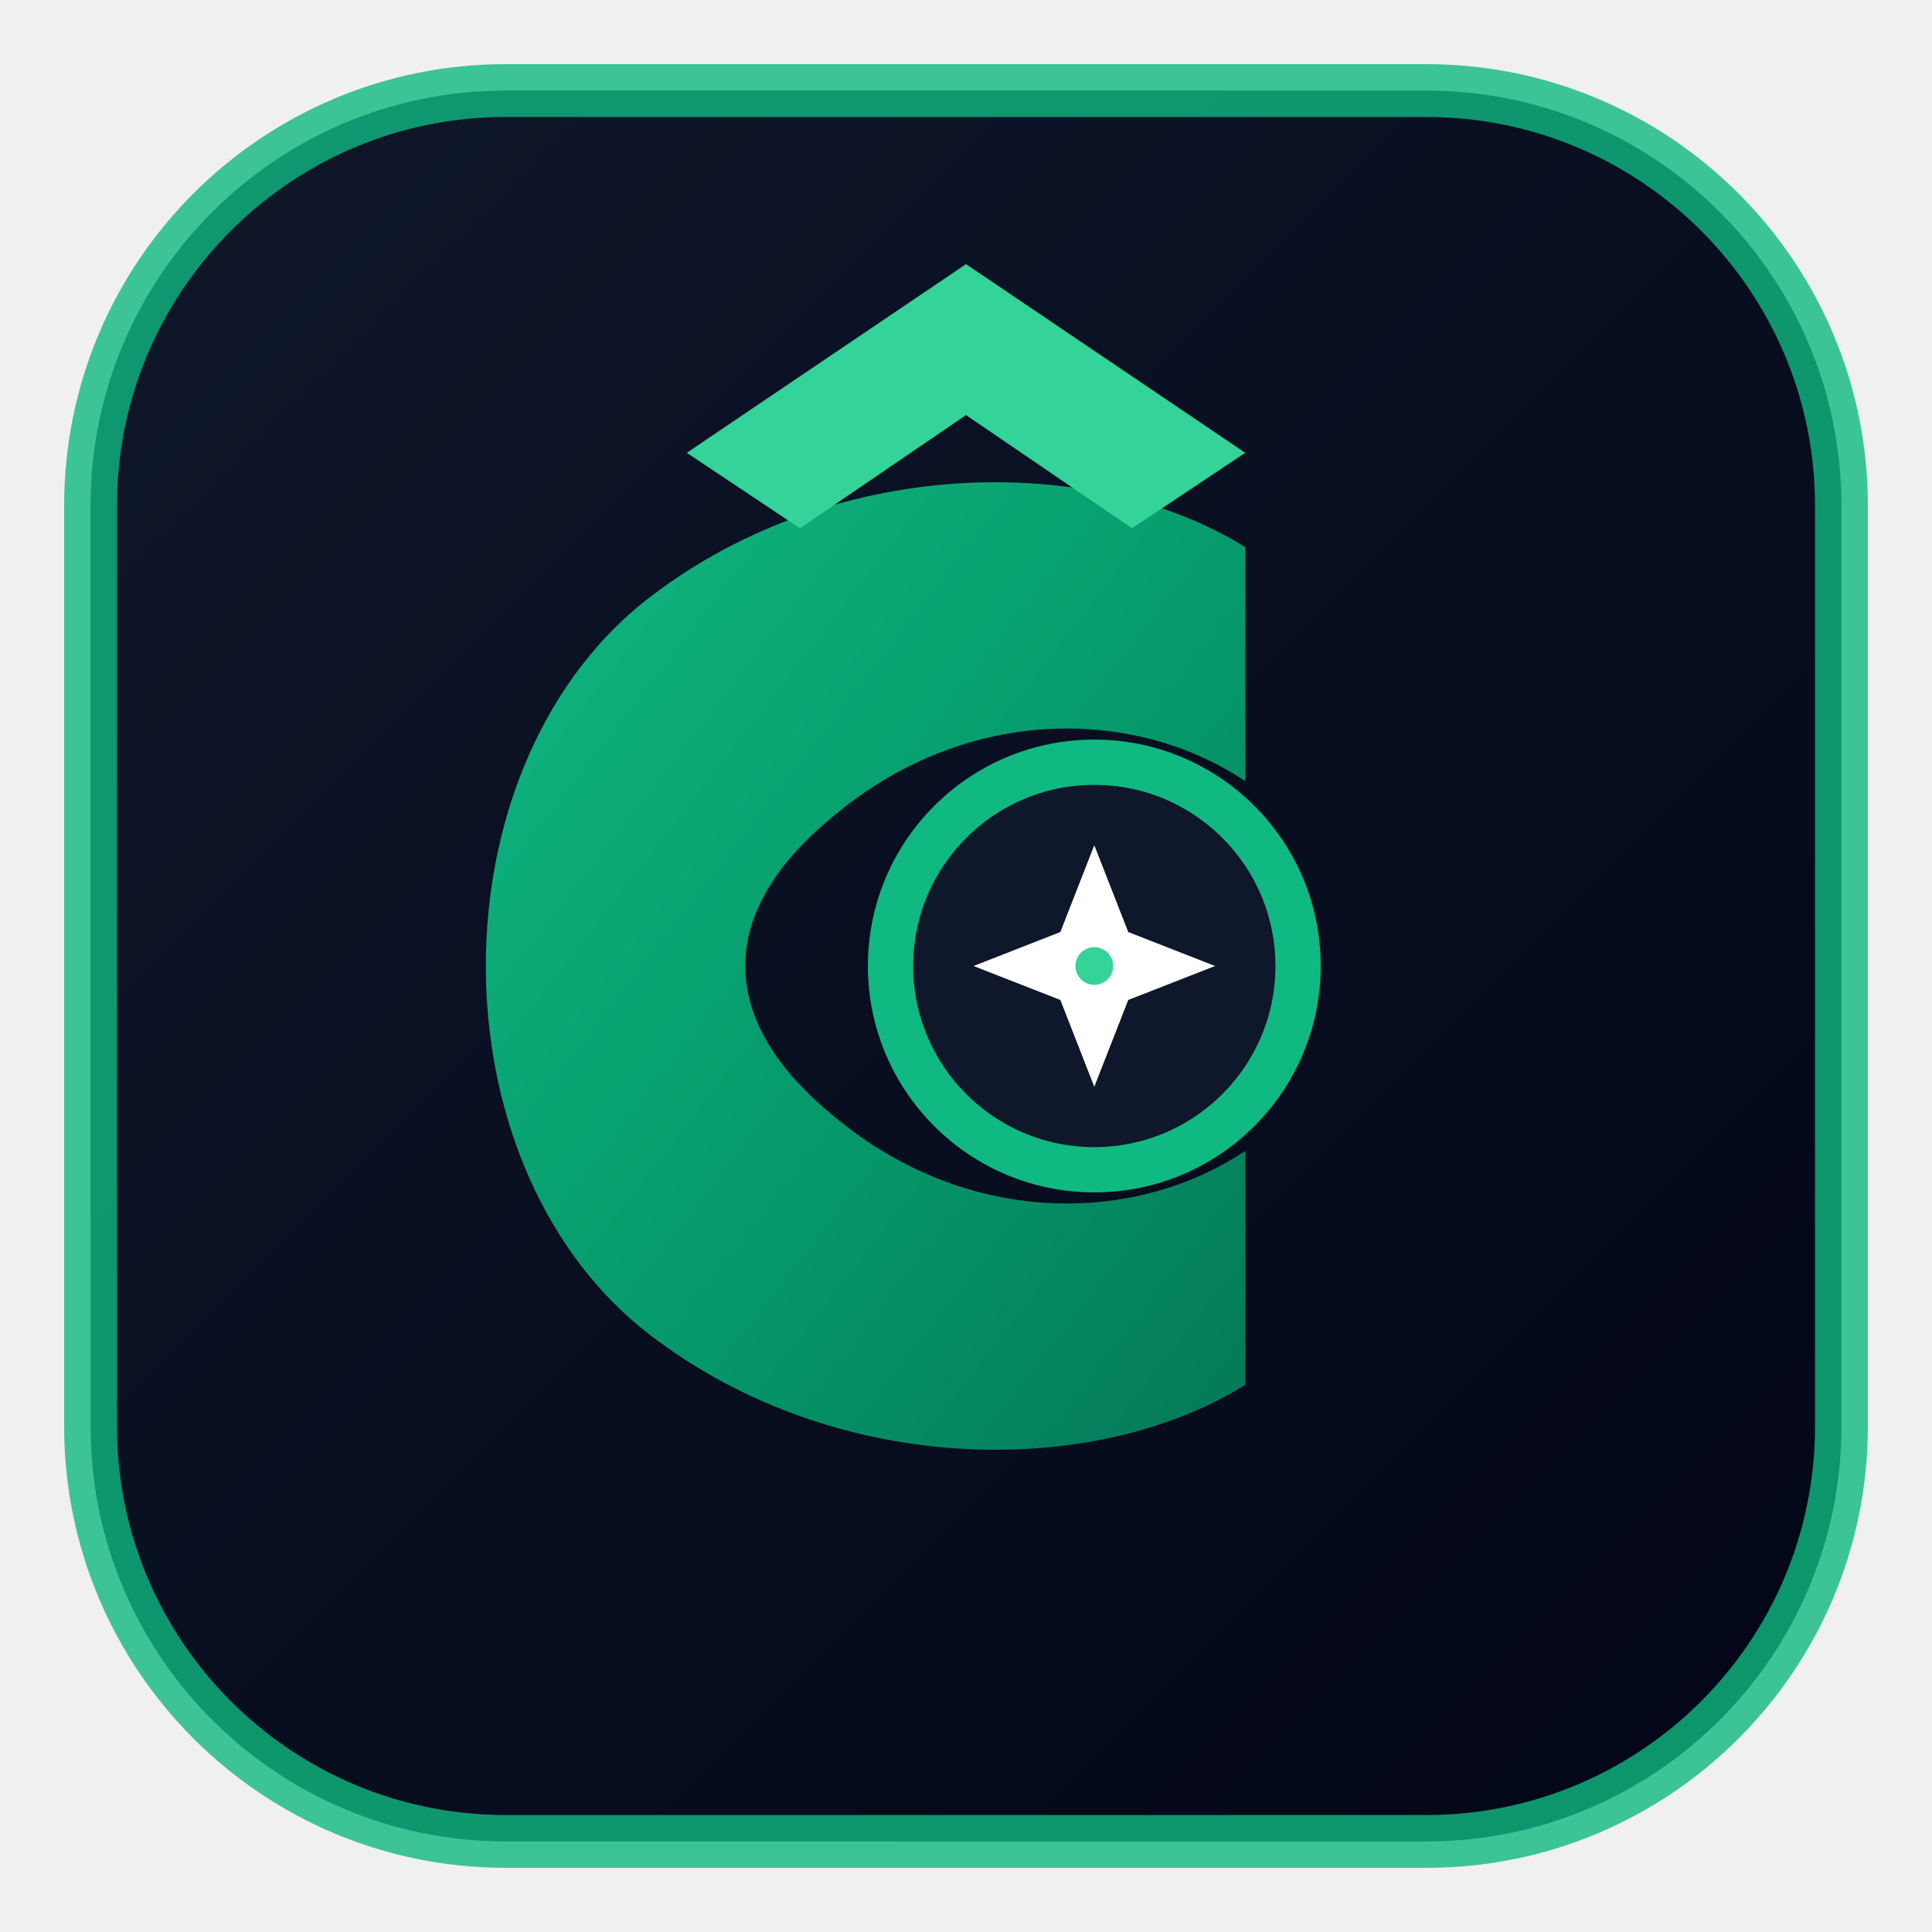
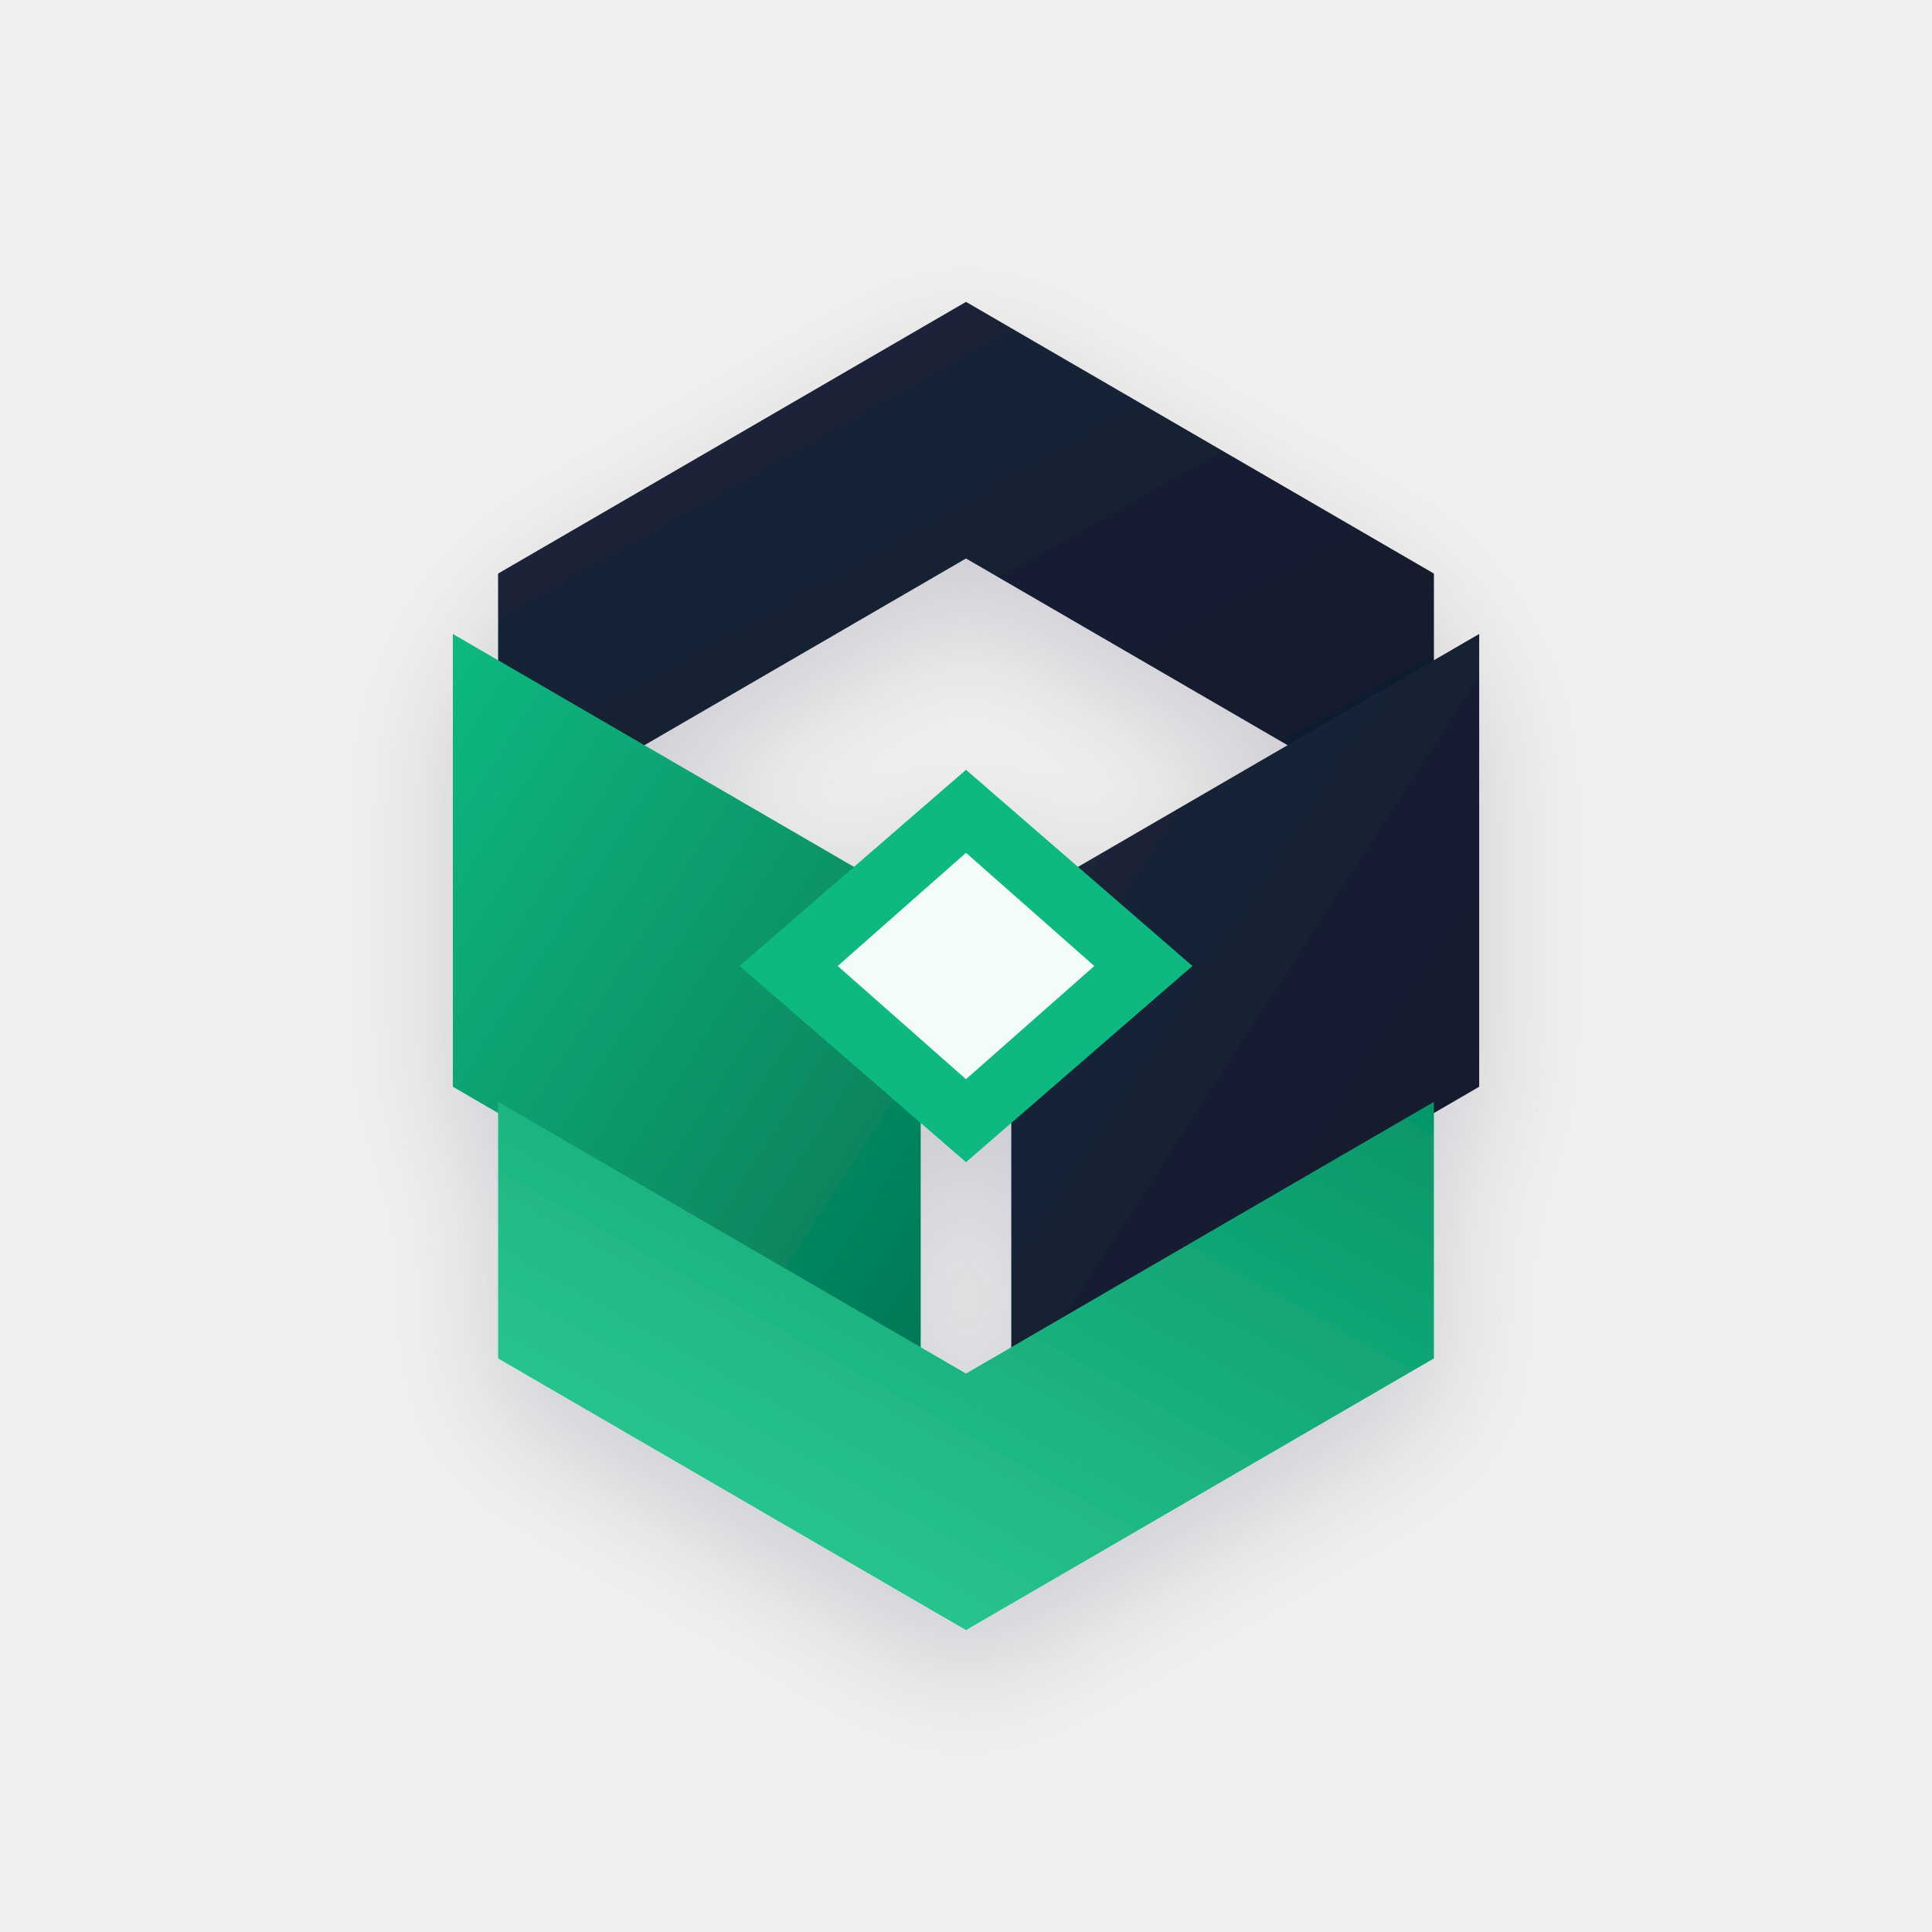
<svg xmlns="http://www.w3.org/2000/svg" viewBox="0 0 512 512" width="100%" height="100%">
  <defs>
-     <linearGradient id="cvx_slate" x1="0%" y1="0%" x2="100%" y2="100%">
-       <stop offset="0%" stop-color="#0f172a" />
-       <stop offset="100%" stop-color="#020617" />
-     </linearGradient>
-     <linearGradient id="cvx_emerald" x1="0%" y1="0%" x2="100%" y2="100%">
+     <linearGradient id="opt1_green1" x1="0%" y1="0%" x2="100%" y2="100%">
      <stop offset="0%" stop-color="#10b981" />
-       <stop offset="60%" stop-color="#059669" />
      <stop offset="100%" stop-color="#047857" />
    </linearGradient>
+     <linearGradient id="opt1_green2" x1="0%" y1="100%" x2="100%" y2="0%">
+       <stop offset="0%" stop-color="#34d399" />
+       <stop offset="100%" stop-color="#059669" />
+     </linearGradient>
+     <linearGradient id="opt1_dark" x1="0%" y1="0%" x2="100%" y2="100%">
+       <stop offset="0%" stop-color="#1e293b" />
+       <stop offset="100%" stop-color="#0f172a" />
+     </linearGradient>
+     <filter id="opt1_shadow" x="-10%" y="-10%" width="120%" height="120%">
+       <feDropShadow dx="0" dy="12" stdDeviation="16" flood-color="#0f172a" flood-opacity="0.15" />
+     </filter>
  </defs>
-   <rect x="24" y="24" width="464" height="464" rx="110" fill="url(#cvx_slate)" />
-   <rect x="24" y="24" width="464" height="464" rx="110" fill="none" stroke="#10b981" stroke-width="14" stroke-opacity="0.8" />
-   <path d="M 330 145 C 290 120 220 120 170 160 C 115 205 115 307 170 352 C 220 392 290 392 330 367 L 330 305 C 300 325 255 325 220 295 C 190 270 190 242 220 217 C 255 187 300 187 330 207 Z" fill="url(#cvx_emerald)" />
-   <polygon points="256,70 330,120 300,140 256,110 212,140 182,120" fill="#34d399" />
-   <circle cx="290" cy="256" r="54" fill="#0f172a" stroke="#10b981" stroke-width="12" />
-   <polygon points="290,224 299,247 322,256 299,265 290,288 281,265 258,256 281,247" fill="#ffffff" />
-   <circle cx="290" cy="256" r="5" fill="#34d399" />
+   <g filter="url(#opt1_shadow)">
+     <path d="M 256 80 L 380 152 L 380 220 L 256 148 L 132 220 L 132 152 Z" fill="url(#opt1_dark)" />
+     <path d="M 120 168 L 244 240 L 244 360 L 120 288 Z" fill="url(#opt1_green1)" />
+     <path d="M 392 168 L 392 288 L 268 360 L 268 240 Z" fill="url(#opt1_dark)" />
+     <path d="M 256 432 L 132 360 L 132 292 L 256 364 L 380 292 L 380 360 Z" fill="url(#opt1_green2)" />
+     <polygon points="256,204 316,256 256,308 196,256" fill="#10b981" />
+     <polygon points="256,226 290,256 256,286 222,256" fill="#ffffff" opacity="0.95" />
+   </g>
</svg>
